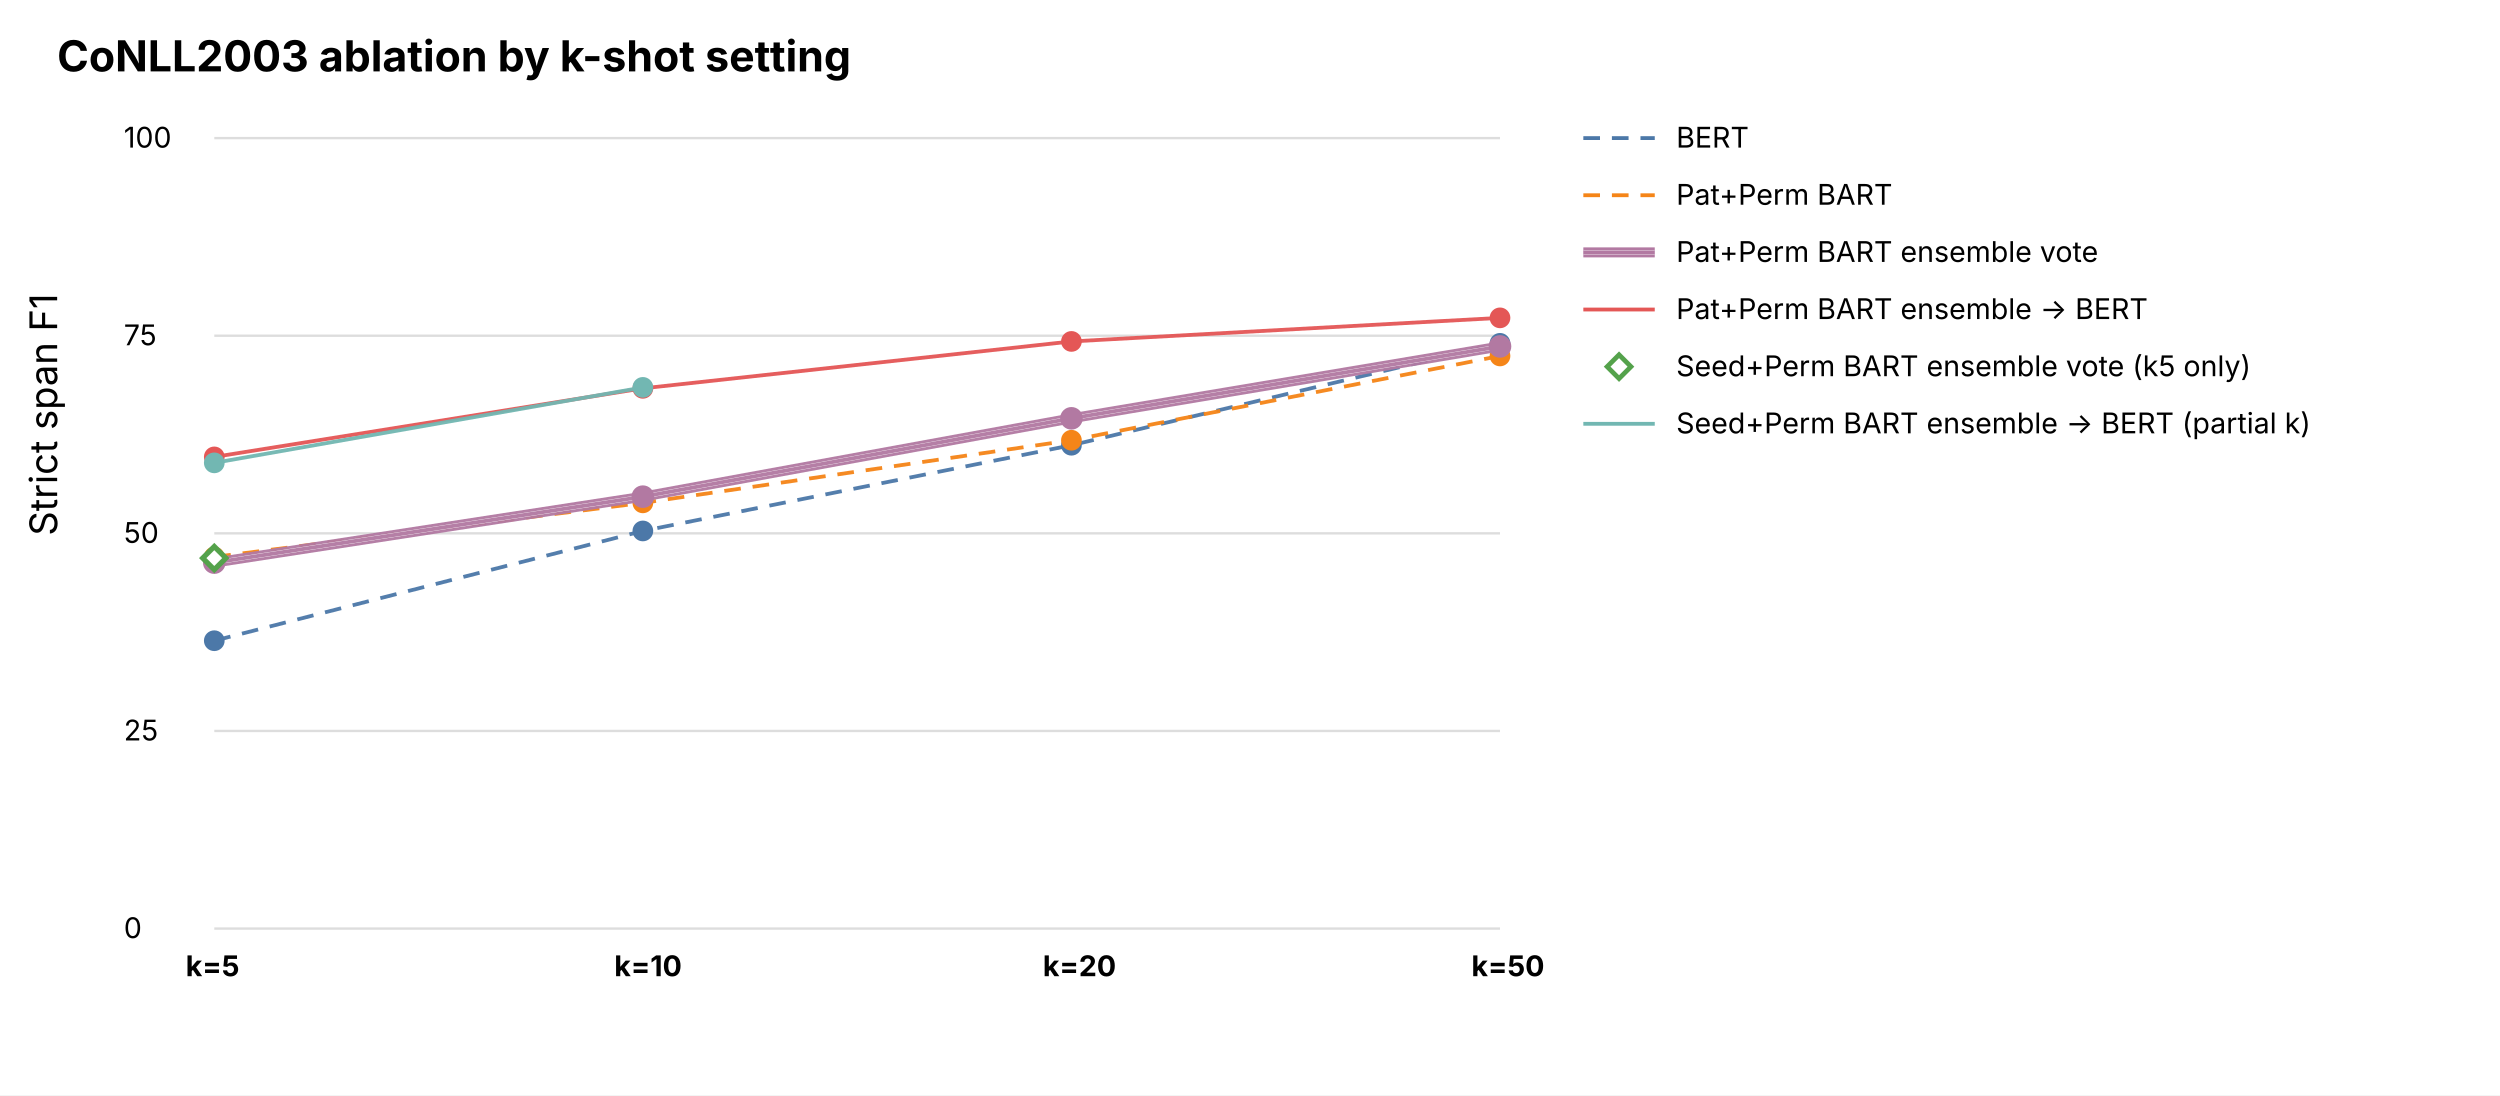
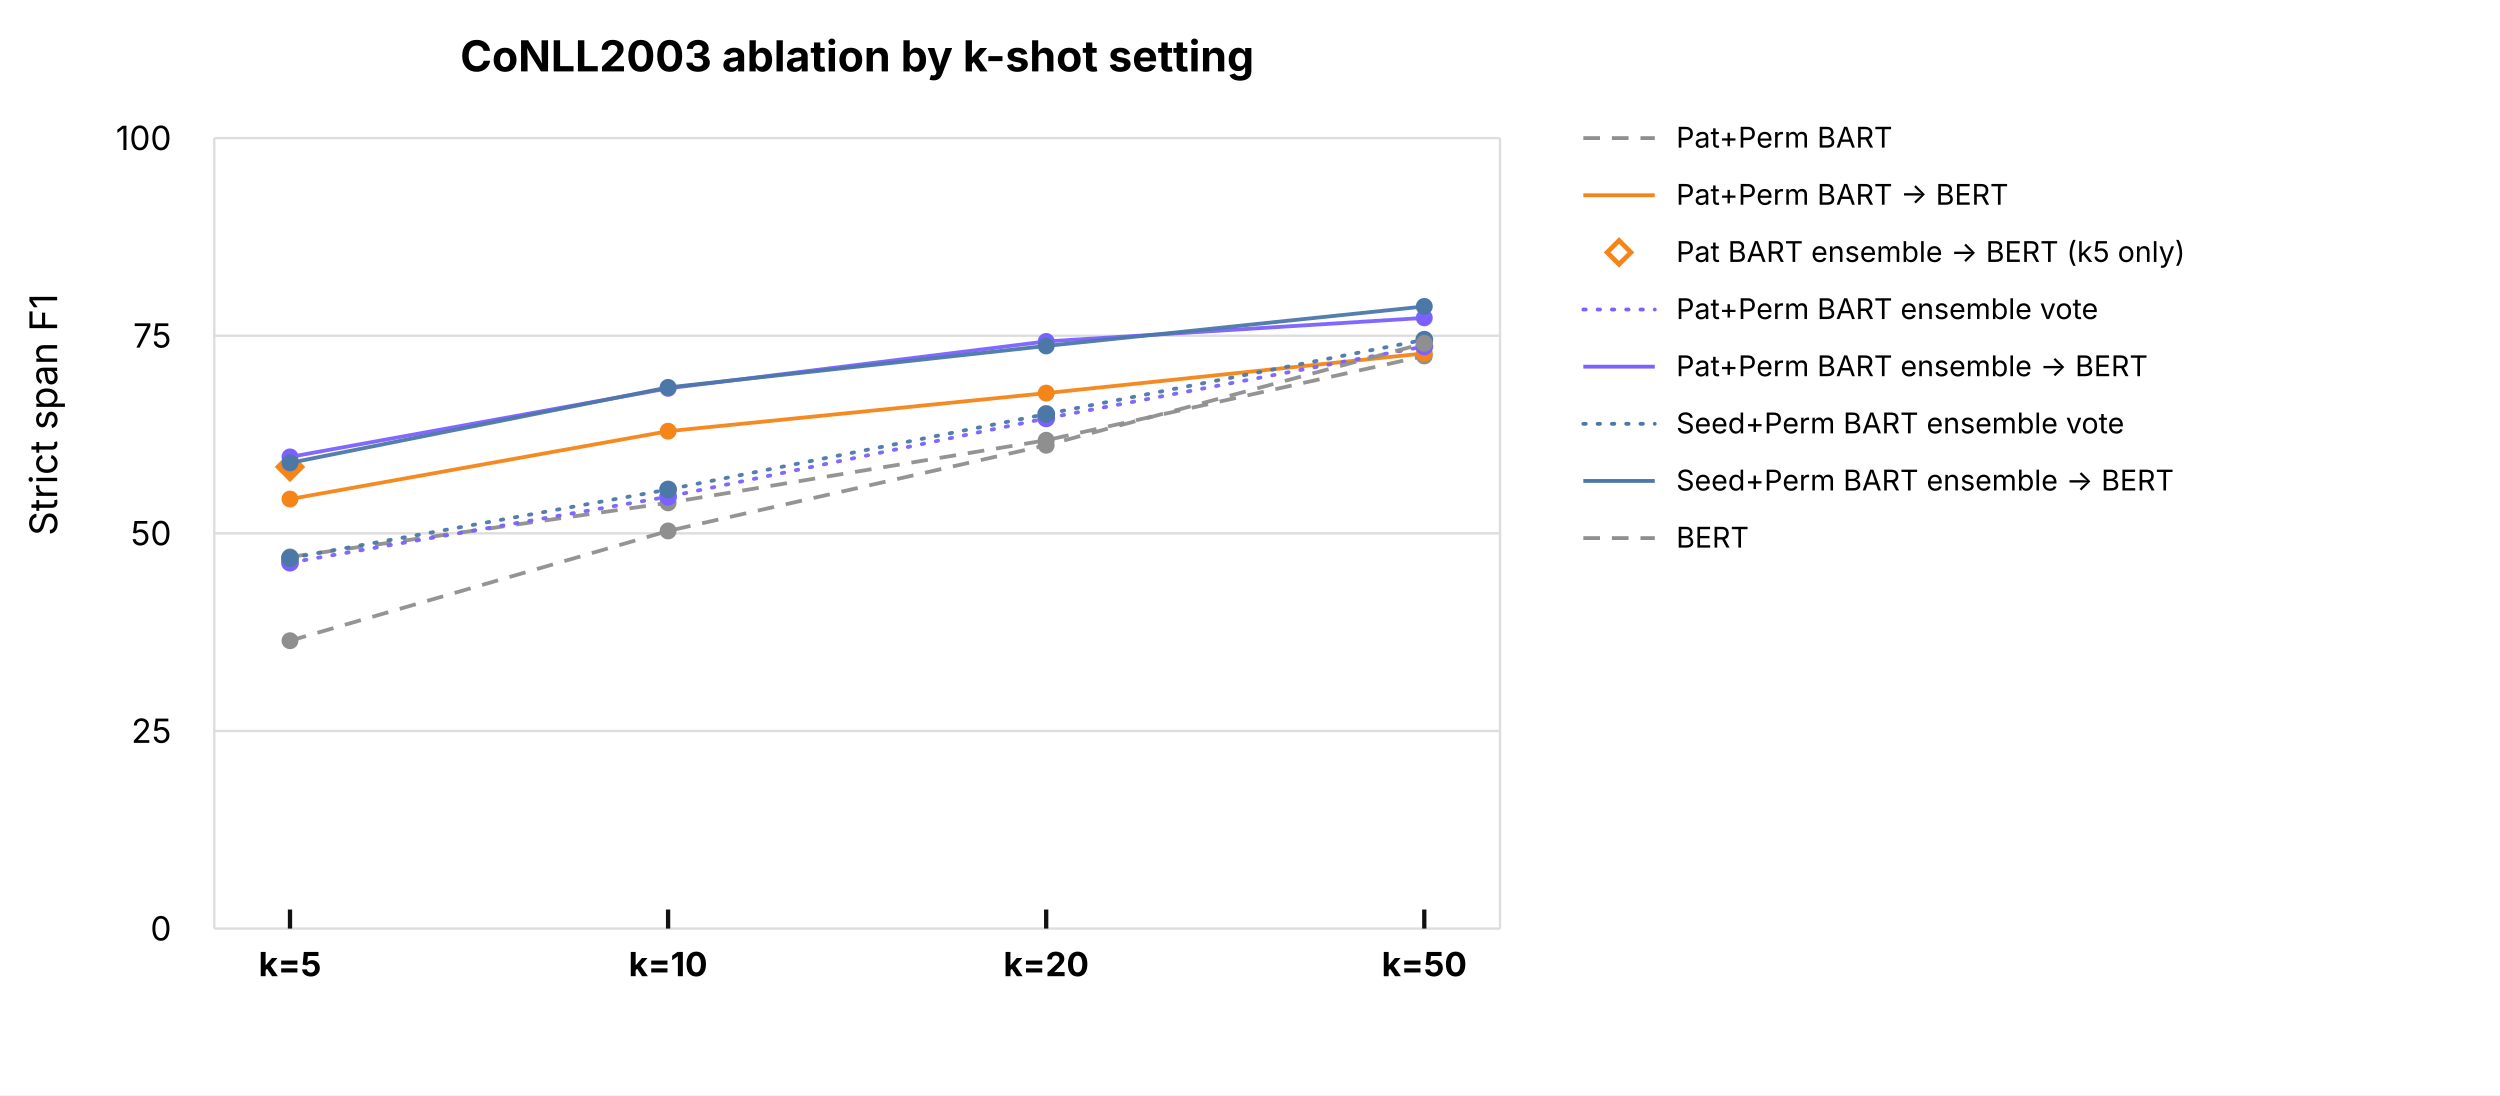
<svg xmlns="http://www.w3.org/2000/svg" width="1050" height="460" viewBox="0 0 1050 460">
  <style>text { font-family: Inter, Arial, sans-serif; }</style>
  <rect width="100%" height="100%" fill="white" />
-   <text x="24" y="30" font-family="Inter, Arial, sans-serif" font-size="18" font-weight="700">CoNLL2003 ablation by k-shot setting</text>
+   <text x="360.0" y="30" font-family="Inter, Arial, sans-serif" font-size="18" font-weight="700" text-anchor="middle">CoNLL2003 ablation by k-shot setting</text>
  <text x="24" y="225" font-family="Inter, Arial, sans-serif" font-size="16" transform="rotate(-90 24 225)">Strict span F1</text>
  <line x1="90" y1="390.0" x2="630" y2="390.0" stroke="#DDDDDD" stroke-width="1" />
-   <text x="52" y="394.0" font-family="Inter, Arial, sans-serif" font-size="12">0</text>
+   <text x="72" y="395.0" font-family="Inter, Arial, sans-serif" font-size="14" text-anchor="end">0</text>
  <line x1="90" y1="307.0" x2="630" y2="307.0" stroke="#DDDDDD" stroke-width="1" />
-   <text x="52" y="311.0" font-family="Inter, Arial, sans-serif" font-size="12">25</text>
+   <text x="72" y="312.0" font-family="Inter, Arial, sans-serif" font-size="14" text-anchor="end">25</text>
  <line x1="90" y1="224.0" x2="630" y2="224.0" stroke="#DDDDDD" stroke-width="1" />
-   <text x="52" y="228.0" font-family="Inter, Arial, sans-serif" font-size="12">50</text>
+   <text x="72" y="229.0" font-family="Inter, Arial, sans-serif" font-size="14" text-anchor="end">50</text>
  <line x1="90" y1="141.0" x2="630" y2="141.0" stroke="#DDDDDD" stroke-width="1" />
-   <text x="52" y="145.0" font-family="Inter, Arial, sans-serif" font-size="12">75</text>
+   <text x="72" y="146.0" font-family="Inter, Arial, sans-serif" font-size="14" text-anchor="end">75</text>
  <line x1="90" y1="58.0" x2="630" y2="58.0" stroke="#DDDDDD" stroke-width="1" />
-   <text x="52" y="62.0" font-family="Inter, Arial, sans-serif" font-size="12">100</text>
-   <text x="78.0" y="410" font-family="Inter, Arial, sans-serif" font-size="12" font-weight="700">k=5</text>
-   <text x="258.0" y="410" font-family="Inter, Arial, sans-serif" font-size="12" font-weight="700">k=10</text>
-   <text x="438.0" y="410" font-family="Inter, Arial, sans-serif" font-size="12" font-weight="700">k=20</text>
-   <text x="618.0" y="410" font-family="Inter, Arial, sans-serif" font-size="12" font-weight="700">k=50</text>
-   <path d="M 90.0 269.1 L 270.0 223.0 L 450.0 187.0 L 630.0 144.2" fill="none" stroke="#4C78A8" stroke-width="1.6" stroke-opacity="0.95" stroke-dasharray="7 5" />
-   <circle cx="90.0" cy="269.1" r="3.6" fill="#4C78A8" stroke="#4C78A8" stroke-width="1.5" />
-   <circle cx="270.0" cy="223.0" r="3.6" fill="#4C78A8" stroke="#4C78A8" stroke-width="1.5" />
-   <circle cx="450.0" cy="187.0" r="3.6" fill="#4C78A8" stroke="#4C78A8" stroke-width="1.5" />
-   <circle cx="630.0" cy="144.2" r="3.6" fill="#4C78A8" stroke="#4C78A8" stroke-width="1.5" />
-   <line x1="665" y1="58" x2="695" y2="58" stroke="#4C78A8" stroke-width="1.6" stroke-dasharray="7 5" />
-   <text x="704" y="62" font-family="Inter, Arial, sans-serif" font-size="12">BERT</text>
-   <path d="M 90.0 233.9 L 270.0 211.2 L 450.0 184.9 L 630.0 149.5" fill="none" stroke="#F58518" stroke-width="1.6" stroke-opacity="0.95" stroke-dasharray="7 5" />
-   <circle cx="90.0" cy="233.9" r="3.6" fill="#F58518" stroke="#F58518" stroke-width="1.5" />
-   <circle cx="270.0" cy="211.2" r="3.6" fill="#F58518" stroke="#F58518" stroke-width="1.5" />
-   <circle cx="450.0" cy="184.9" r="3.6" fill="#F58518" stroke="#F58518" stroke-width="1.5" />
-   <circle cx="630.0" cy="149.5" r="3.6" fill="#F58518" stroke="#F58518" stroke-width="1.5" />
-   <line x1="665" y1="82" x2="695" y2="82" stroke="#F58518" stroke-width="1.6" stroke-dasharray="7 5" />
-   <text x="704" y="86" font-family="Inter, Arial, sans-serif" font-size="12">Pat+Perm BART</text>
-   <path d="M 90.0 236.3 L 270.0 208.6 L 450.0 175.7 L 630.0 145.5" fill="none" stroke="#B279A2" stroke-width="4.2" stroke-opacity="0.95" />
-   <path d="M 90.0 236.3 L 270.0 208.6 L 450.0 175.7 L 630.0 145.5" fill="none" stroke="white" stroke-width="1.8" stroke-opacity="0.95" />
-   <path d="M 90.0 236.3 L 270.0 208.6 L 450.0 175.7 L 630.0 145.5" fill="none" stroke="#B279A2" stroke-width="1.6" stroke-opacity="0.95" />
-   <circle cx="90.0" cy="236.3" r="4.0" fill="#B279A2" stroke="#B279A2" stroke-width="1.5" />
-   <circle cx="270.0" cy="208.6" r="4.0" fill="#B279A2" stroke="#B279A2" stroke-width="1.5" />
-   <circle cx="450.0" cy="175.7" r="4.0" fill="#B279A2" stroke="#B279A2" stroke-width="1.5" />
-   <circle cx="630.0" cy="145.5" r="4.0" fill="#B279A2" stroke="#B279A2" stroke-width="1.5" />
-   <line x1="665" y1="106" x2="695" y2="106" stroke="#B279A2" stroke-width="4.2" />
-   <line x1="665" y1="106" x2="695" y2="106" stroke="white" stroke-width="1.8" />
-   <line x1="665" y1="106" x2="695" y2="106" stroke="#B279A2" stroke-width="1.6" />
-   <text x="704" y="110" font-family="Inter, Arial, sans-serif" font-size="12">Pat+Perm BART ensemble vote</text>
-   <path d="M 90.0 191.9 L 270.0 163.1 L 450.0 143.4 L 630.0 133.5" fill="none" stroke="#E45756" stroke-width="1.6" stroke-opacity="0.95" />
-   <circle cx="90.0" cy="191.9" r="3.6" fill="#E45756" stroke="#E45756" stroke-width="1.5" />
-   <circle cx="270.0" cy="163.1" r="3.6" fill="#E45756" stroke="#E45756" stroke-width="1.5" />
-   <circle cx="450.0" cy="143.4" r="3.6" fill="#E45756" stroke="#E45756" stroke-width="1.5" />
-   <circle cx="630.0" cy="133.5" r="3.6" fill="#E45756" stroke="#E45756" stroke-width="1.5" />
-   <line x1="665" y1="130" x2="695" y2="130" stroke="#E45756" stroke-width="1.6" />
-   <text x="704" y="134" font-family="Inter, Arial, sans-serif" font-size="12">Pat+Perm BART ensemble → BERT</text>
-   <polygon points="90.0,229.4 95.0,234.4 90.0,239.4 85.0,234.4" fill="#54A24B" stroke="#54A24B" stroke-width="2" />
-   <polygon points="90.0,231.8 92.6,234.4 90.0,237.0 87.4,234.4" fill="white" stroke="white" stroke-width="1" />
-   <polygon points="680,149 685,154 680,159 675,154" fill="white" stroke="#54A24B" stroke-width="2" />
-   <text x="704" y="158" font-family="Inter, Arial, sans-serif" font-size="12">Seed+Perm BART ensemble vote (k5 only)</text>
-   <path d="M 90.0 194.4 L 270.0 162.7" fill="none" stroke="#72B7B2" stroke-width="1.6" stroke-opacity="0.95" />
-   <circle cx="90.0" cy="194.4" r="3.6" fill="#72B7B2" stroke="#72B7B2" stroke-width="1.5" />
-   <circle cx="270.0" cy="162.7" r="3.6" fill="#72B7B2" stroke="#72B7B2" stroke-width="1.5" />
-   <line x1="665" y1="178" x2="695" y2="178" stroke="#72B7B2" stroke-width="1.6" />
-   <text x="704" y="182" font-family="Inter, Arial, sans-serif" font-size="12">Seed+Perm BART ensemble → BERT (partial k)</text>
+   <text x="72" y="63.0" font-family="Inter, Arial, sans-serif" font-size="14" text-anchor="end">100</text>
+   <line x1="90" y1="58" x2="90" y2="390" stroke="#DDDDDD" stroke-width="1" />
+   <line x1="630" y1="58" x2="630" y2="390" stroke="#DDDDDD" stroke-width="1" />
+   <line x1="121.8" y1="390" x2="121.8" y2="382" stroke="#111111" stroke-width="1.8" />
+   <text x="121.8" y="410" font-family="Inter, Arial, sans-serif" font-size="14" font-weight="700" text-anchor="middle">k=5</text>
+   <line x1="280.6" y1="390" x2="280.6" y2="382" stroke="#111111" stroke-width="1.8" />
+   <text x="280.6" y="410" font-family="Inter, Arial, sans-serif" font-size="14" font-weight="700" text-anchor="middle">k=10</text>
+   <line x1="439.4" y1="390" x2="439.4" y2="382" stroke="#111111" stroke-width="1.8" />
+   <text x="439.4" y="410" font-family="Inter, Arial, sans-serif" font-size="14" font-weight="700" text-anchor="middle">k=20</text>
+   <line x1="598.2" y1="390" x2="598.2" y2="382" stroke="#111111" stroke-width="1.8" />
+   <text x="598.2" y="410" font-family="Inter, Arial, sans-serif" font-size="14" font-weight="700" text-anchor="middle">k=50</text>
+   <path d="M 121.8 233.9 L 280.6 211.2 L 439.4 184.9 L 598.2 149.5" fill="none" stroke="#8F8F8F" stroke-width="1.6" stroke-opacity="0.95" stroke-dasharray="7 5" />
+   <circle cx="121.8" cy="233.9" r="2.8" fill="#8F8F8F" stroke="#8F8F8F" stroke-width="1.5" />
+   <circle cx="280.6" cy="211.2" r="2.8" fill="#8F8F8F" stroke="#8F8F8F" stroke-width="1.5" />
+   <circle cx="439.4" cy="184.9" r="2.8" fill="#8F8F8F" stroke="#8F8F8F" stroke-width="1.5" />
+   <circle cx="598.2" cy="149.5" r="2.8" fill="#8F8F8F" stroke="#8F8F8F" stroke-width="1.5" />
+   <line x1="665" y1="58" x2="695" y2="58" stroke="#8F8F8F" stroke-width="1.6" stroke-dasharray="7 5" />
+   <text x="704" y="62" font-family="Inter, Arial, sans-serif" font-size="12">Pat+Perm BART</text>
+   <path d="M 121.8 209.6 L 280.6 181.1 L 439.4 165.1 L 598.2 148.4" fill="none" stroke="#F58518" stroke-width="1.6" stroke-opacity="0.95" />
+   <circle cx="121.8" cy="209.6" r="2.8" fill="#F58518" stroke="#F58518" stroke-width="1.5" />
+   <circle cx="280.6" cy="181.1" r="2.8" fill="#F58518" stroke="#F58518" stroke-width="1.5" />
+   <circle cx="439.4" cy="165.1" r="2.8" fill="#F58518" stroke="#F58518" stroke-width="1.5" />
+   <circle cx="598.2" cy="148.4" r="2.8" fill="#F58518" stroke="#F58518" stroke-width="1.5" />
+   <line x1="665" y1="82" x2="695" y2="82" stroke="#F58518" stroke-width="1.6" />
+   <text x="704" y="86" font-family="Inter, Arial, sans-serif" font-size="12">Pat+Perm BART → BERT</text>
+   <polygon points="121.8,191.1 126.8,196.1 121.8,201.1 116.8,196.1" fill="#F58518" stroke="#F58518" stroke-width="2" />
+   <polygon points="680,101 685,106 680,111 675,106" fill="white" stroke="#F58518" stroke-width="2" />
+   <text x="704" y="110" font-family="Inter, Arial, sans-serif" font-size="12">Pat BART ensemble → BERT (k5 only)</text>
+   <path d="M 121.8 236.3 L 280.6 208.6 L 439.4 175.7 L 598.2 145.5" fill="none" stroke="#7B61FF" stroke-width="1.6" stroke-opacity="0.95" stroke-dasharray="1 5" stroke-linecap="round" />
+   <circle cx="121.8" cy="236.3" r="3.0" fill="#7B61FF" stroke="#7B61FF" stroke-width="1.5" />
+   <circle cx="280.6" cy="208.6" r="3.0" fill="#7B61FF" stroke="#7B61FF" stroke-width="1.5" />
+   <circle cx="439.4" cy="175.7" r="3.0" fill="#7B61FF" stroke="#7B61FF" stroke-width="1.5" />
+   <circle cx="598.2" cy="145.5" r="3.0" fill="#7B61FF" stroke="#7B61FF" stroke-width="1.5" />
+   <line x1="665" y1="130" x2="695" y2="130" stroke="#7B61FF" stroke-width="1.6" stroke-dasharray="1 5" stroke-linecap="round" />
+   <text x="704" y="134" font-family="Inter, Arial, sans-serif" font-size="12">Pat+Perm BART ensemble vote</text>
+   <path d="M 121.8 191.9 L 280.6 163.1 L 439.4 143.4 L 598.2 133.5" fill="none" stroke="#7B61FF" stroke-width="1.6" stroke-opacity="0.95" />
+   <circle cx="121.8" cy="191.9" r="2.8" fill="#7B61FF" stroke="#7B61FF" stroke-width="1.5" />
+   <circle cx="280.6" cy="163.1" r="2.8" fill="#7B61FF" stroke="#7B61FF" stroke-width="1.5" />
+   <circle cx="439.4" cy="143.4" r="2.8" fill="#7B61FF" stroke="#7B61FF" stroke-width="1.5" />
+   <circle cx="598.2" cy="133.5" r="2.8" fill="#7B61FF" stroke="#7B61FF" stroke-width="1.5" />
+   <line x1="665" y1="154" x2="695" y2="154" stroke="#7B61FF" stroke-width="1.6" />
+   <text x="704" y="158" font-family="Inter, Arial, sans-serif" font-size="12">Pat+Perm BART ensemble → BERT</text>
+   <path d="M 121.8 234.4 L 280.6 205.6 L 439.4 173.9 L 598.2 142.7" fill="none" stroke="#4C78A8" stroke-width="1.6" stroke-opacity="0.95" stroke-dasharray="1 5" stroke-linecap="round" />
+   <circle cx="121.8" cy="234.4" r="3.0" fill="#4C78A8" stroke="#4C78A8" stroke-width="1.5" />
+   <circle cx="280.6" cy="205.6" r="3.0" fill="#4C78A8" stroke="#4C78A8" stroke-width="1.5" />
+   <circle cx="439.4" cy="173.9" r="3.0" fill="#4C78A8" stroke="#4C78A8" stroke-width="1.5" />
+   <circle cx="598.2" cy="142.7" r="3.0" fill="#4C78A8" stroke="#4C78A8" stroke-width="1.5" />
+   <line x1="665" y1="178" x2="695" y2="178" stroke="#4C78A8" stroke-width="1.6" stroke-dasharray="1 5" stroke-linecap="round" />
+   <text x="704" y="182" font-family="Inter, Arial, sans-serif" font-size="12">Seed+Perm BART ensemble vote</text>
+   <path d="M 121.8 194.4 L 280.6 162.7 L 439.4 145.3 L 598.2 128.7" fill="none" stroke="#4C78A8" stroke-width="1.6" stroke-opacity="0.95" />
+   <circle cx="121.8" cy="194.4" r="2.8" fill="#4C78A8" stroke="#4C78A8" stroke-width="1.5" />
+   <circle cx="280.6" cy="162.7" r="2.8" fill="#4C78A8" stroke="#4C78A8" stroke-width="1.5" />
+   <circle cx="439.4" cy="145.3" r="2.8" fill="#4C78A8" stroke="#4C78A8" stroke-width="1.5" />
+   <circle cx="598.2" cy="128.7" r="2.8" fill="#4C78A8" stroke="#4C78A8" stroke-width="1.5" />
+   <line x1="665" y1="202" x2="695" y2="202" stroke="#4C78A8" stroke-width="1.6" />
+   <text x="704" y="206" font-family="Inter, Arial, sans-serif" font-size="12">Seed+Perm BART ensemble → BERT</text>
+   <path d="M 121.8 269.1 L 280.6 223.0 L 439.4 187.0 L 598.2 144.2" fill="none" stroke="#8F8F8F" stroke-width="1.6" stroke-opacity="0.95" stroke-dasharray="7 5" />
+   <circle cx="121.8" cy="269.1" r="2.8" fill="#8F8F8F" stroke="#8F8F8F" stroke-width="1.5" />
+   <circle cx="280.6" cy="223.0" r="2.8" fill="#8F8F8F" stroke="#8F8F8F" stroke-width="1.5" />
+   <circle cx="439.4" cy="187.0" r="2.8" fill="#8F8F8F" stroke="#8F8F8F" stroke-width="1.5" />
+   <circle cx="598.2" cy="144.2" r="2.8" fill="#8F8F8F" stroke="#8F8F8F" stroke-width="1.5" />
+   <line x1="665" y1="226" x2="695" y2="226" stroke="#8F8F8F" stroke-width="1.6" stroke-dasharray="7 5" />
+   <text x="704" y="230" font-family="Inter, Arial, sans-serif" font-size="12">BERT</text>
</svg>
